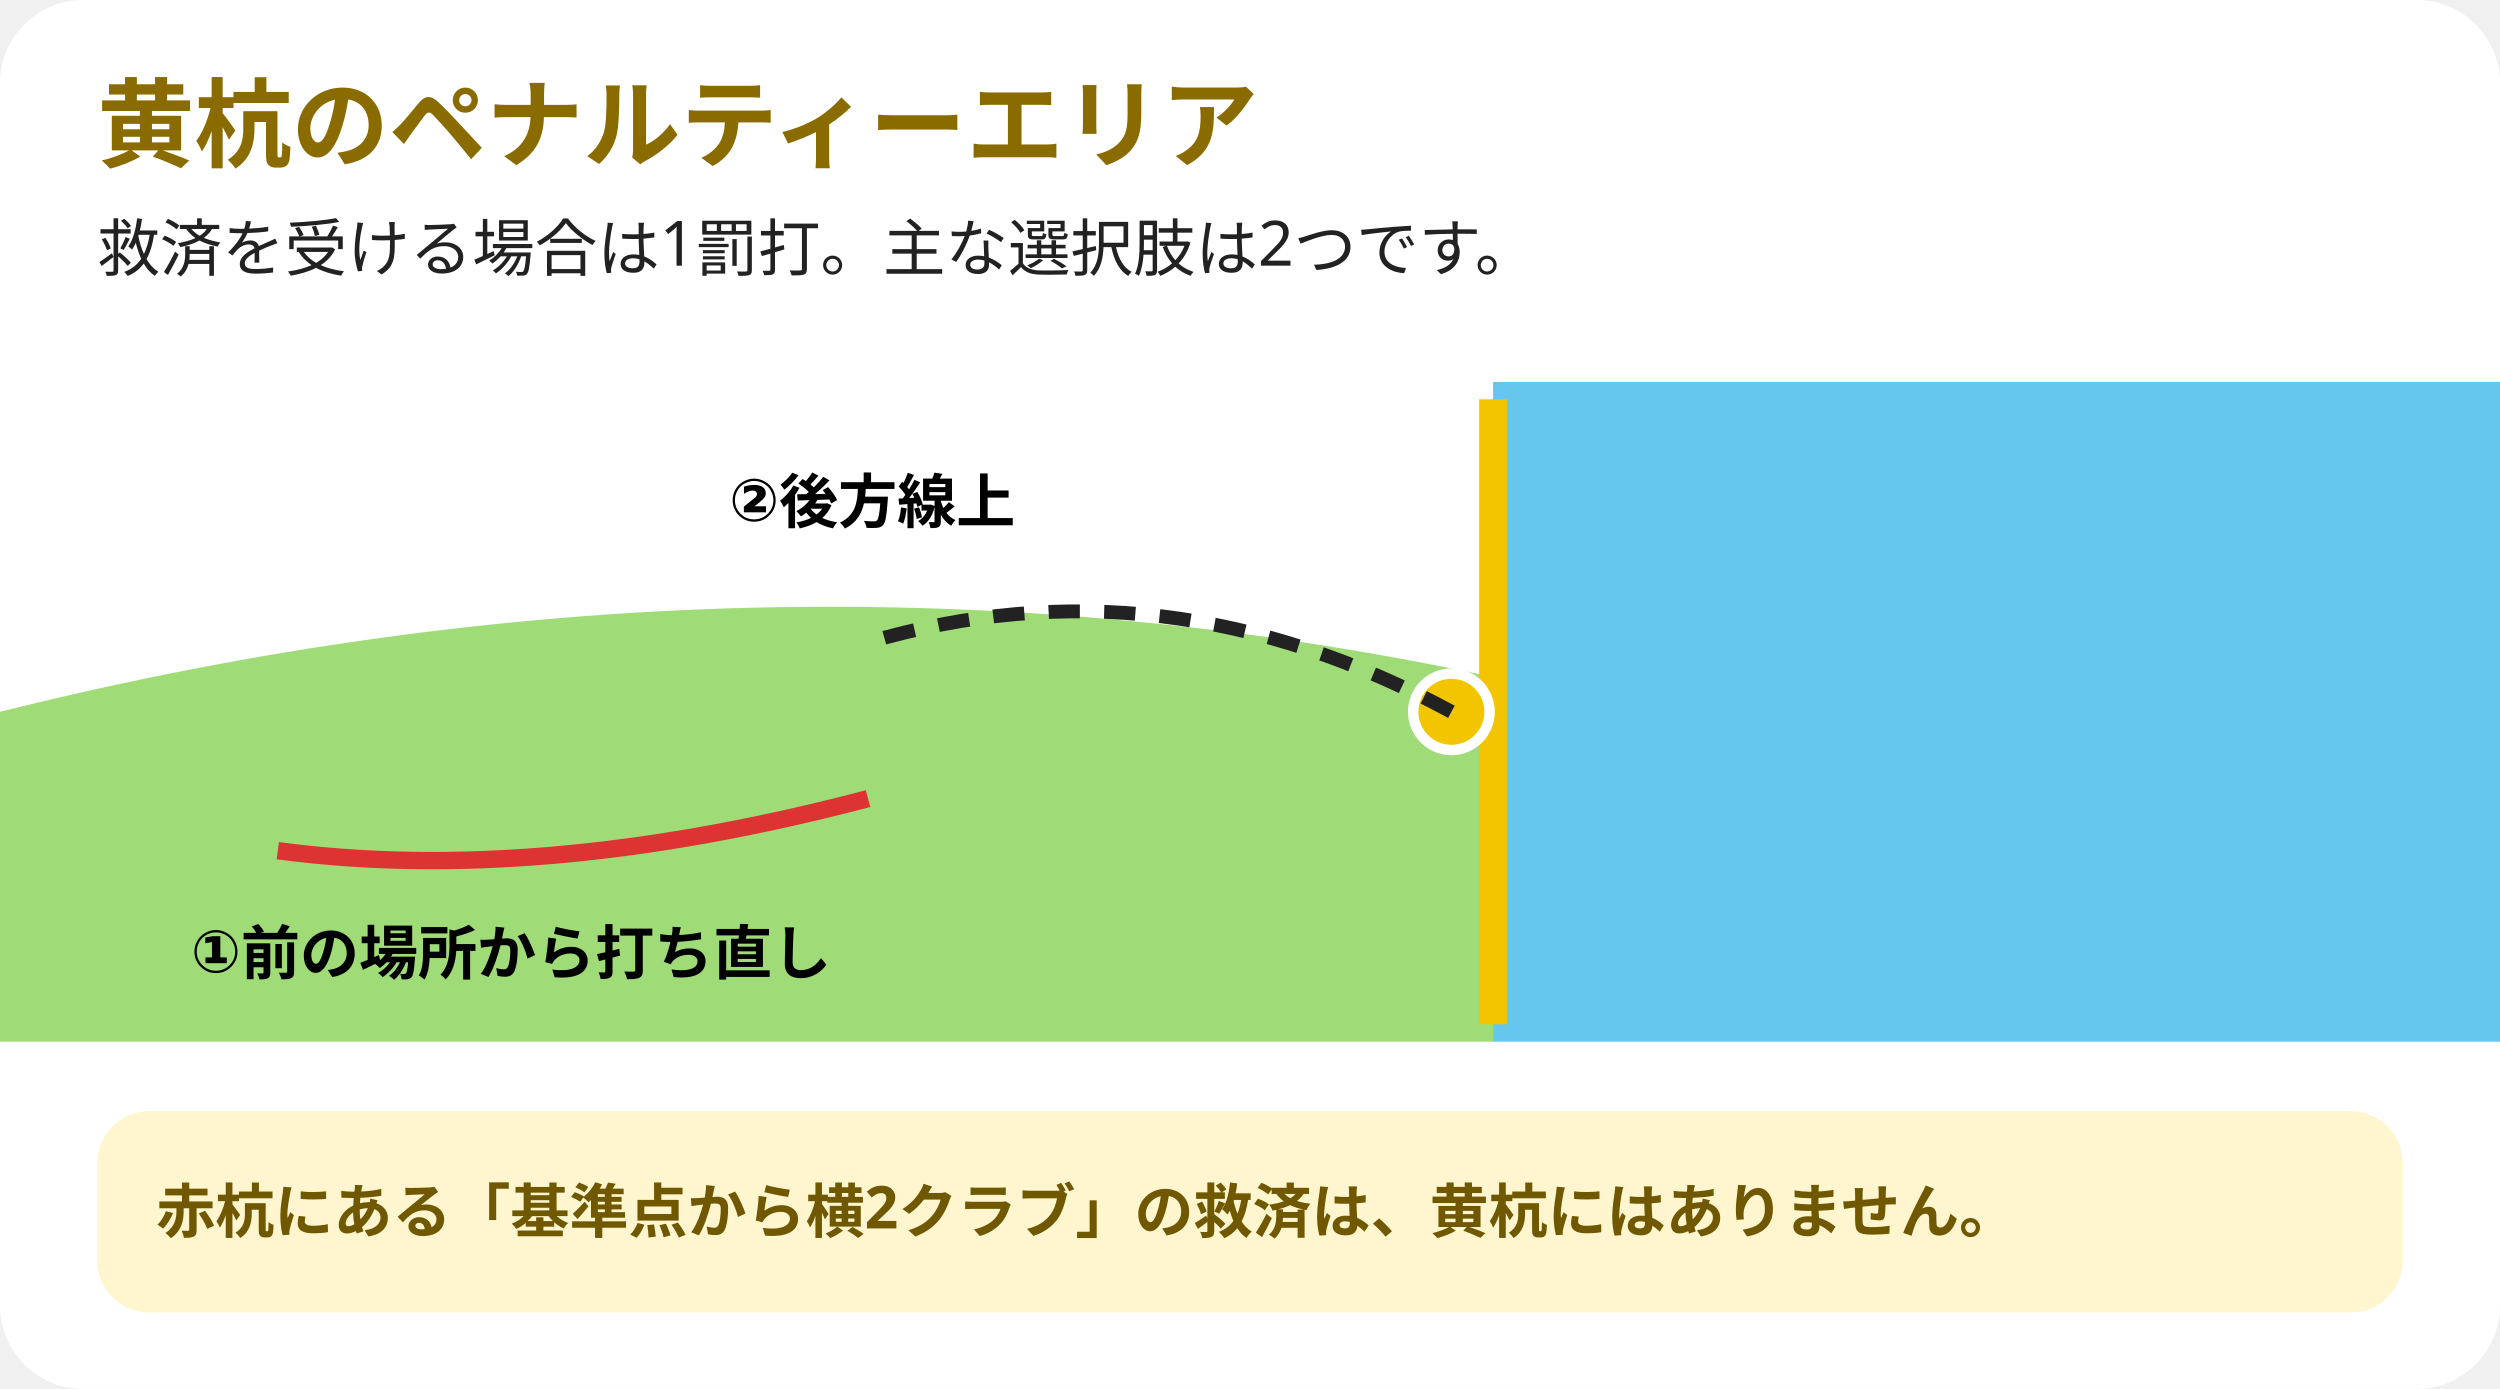
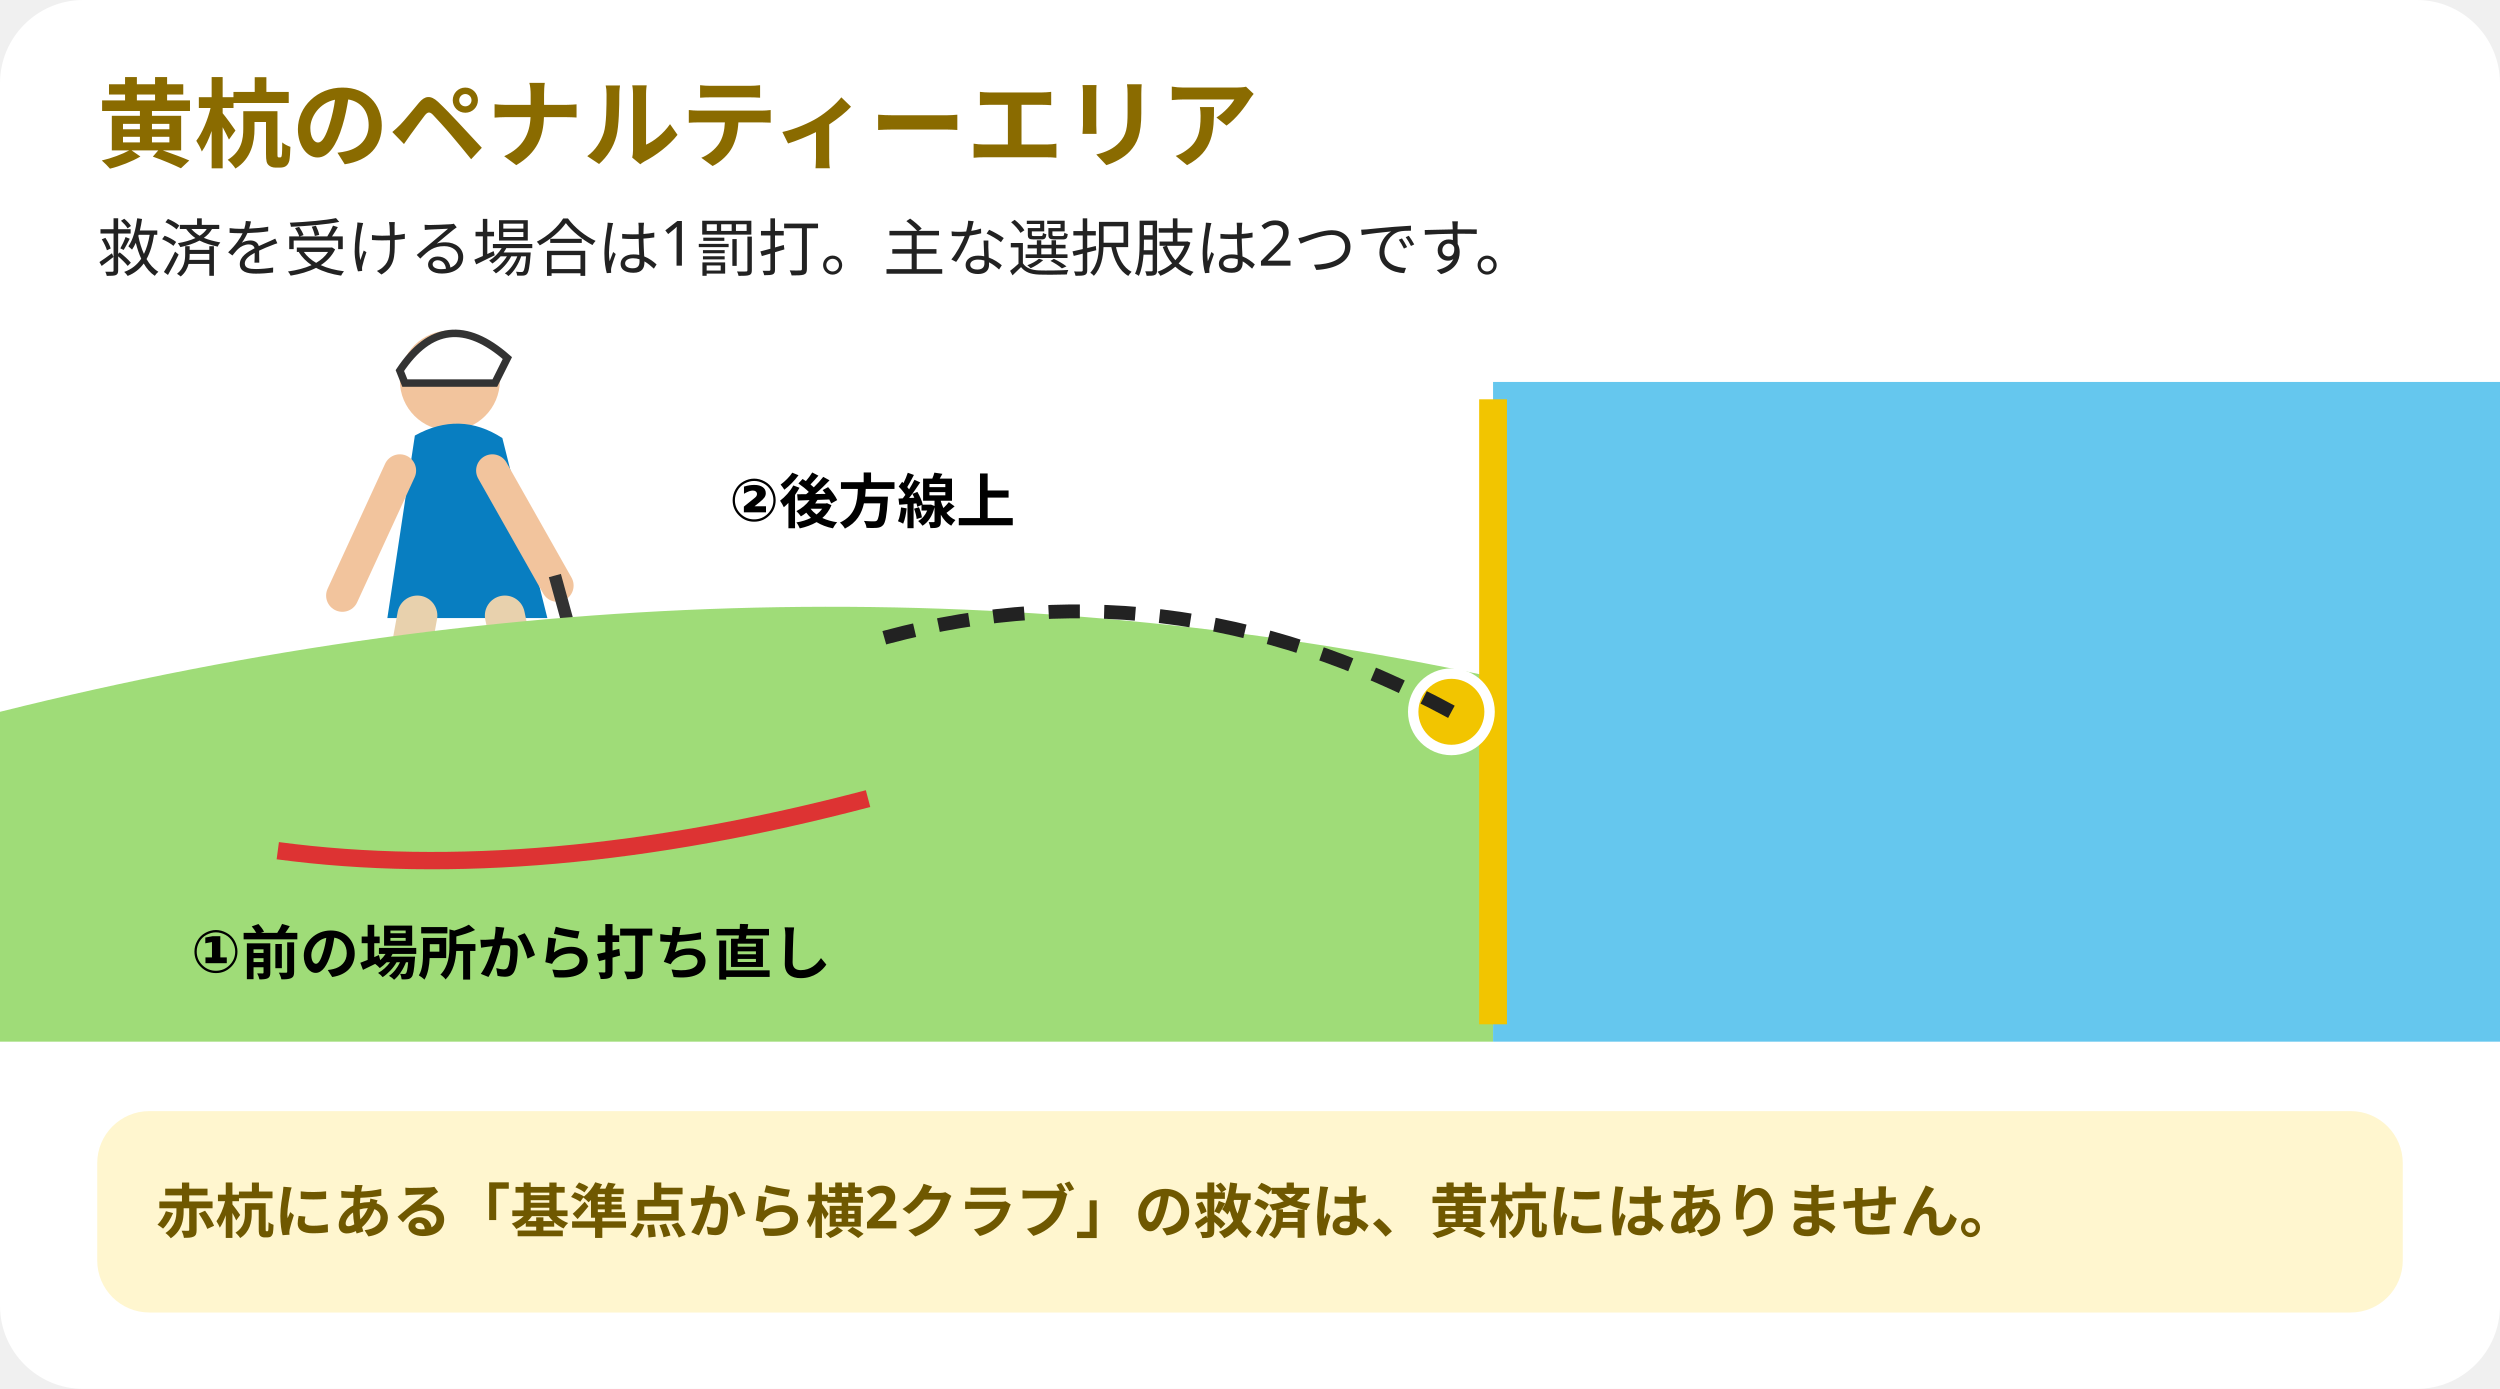
<svg xmlns="http://www.w3.org/2000/svg" viewBox="0 0 720 400">
  <rect width="720" height="400" rx="24" fill="#fff" />
+   <g data-style="unified-golfer" transform="translate(95 88) scale(.72)">
+     <circle cx="48" cy="30" r="20" fill="#f2c49d" />
+     <path d="M28 26q18-27 43-5l-5 10H30z" fill="#fff" stroke="#333" stroke-width="3" />
+     <path d="M34 52q18-10 35 1l18 72H23z" fill="#087ec1" />
+     <path d="M28 66L5 116M65 66L91 112" stroke="#f2c49d" stroke-width="13" stroke-linecap="round" />
+     <path d="M35 124L23 190M70 124L84 190" stroke="#e8d1ad" stroke-width="16" stroke-linecap="round" />
+     <path d="M7 190h35M70 190h36" stroke="#fff" stroke-width="12" stroke-linecap="round" />
+     <path d="M90 108L112 188" stroke="#333" stroke-width="5" />
+   </g>
  <text x="28" y="46" font-family="sans-serif" font-size="28" font-weight="700" fill="#8a6b00">黄杭のペナルティーエリア</text>
  <text x="28" y="78" font-family="sans-serif" font-size="18" fill="#222">救済を受ける場合は1罰打。主な選択肢は2つです。</text>
  <path d="M0 205Q220 150 430 195V300H0Z" fill="#9fdc78" />
  <path d="M430 110H720V300H430Z" fill="#65c7ee" />
  <line x1="430" y1="115" x2="430" y2="295" stroke="#f2c500" stroke-width="8" />
  <circle cx="418" cy="205" r="11" fill="#f2c500" stroke="#fff" stroke-width="3" />
  <path d="M418 205 Q335 160 250 185" fill="none" stroke="#222" stroke-width="4" stroke-dasharray="9 7" />
  <text x="210" y="150" font-family="sans-serif" font-size="17" font-weight="700">②後方線上</text>
  <path d="M250 230 Q155 255 80 245" fill="none" stroke="#d33" stroke-width="5" />
  <text x="55" y="280" font-family="sans-serif" font-size="17" font-weight="700">①前の場所から打ち直し</text>
  <rect x="28" y="320" width="664" height="58" rx="15" fill="#fff6cf" />
  <text x="45" y="355" font-family="sans-serif" font-size="17" font-weight="700" fill="#6f5800">赤杭にある「基準点から横2クラブ」の救済は、黄杭にはありません。</text>
</svg>
